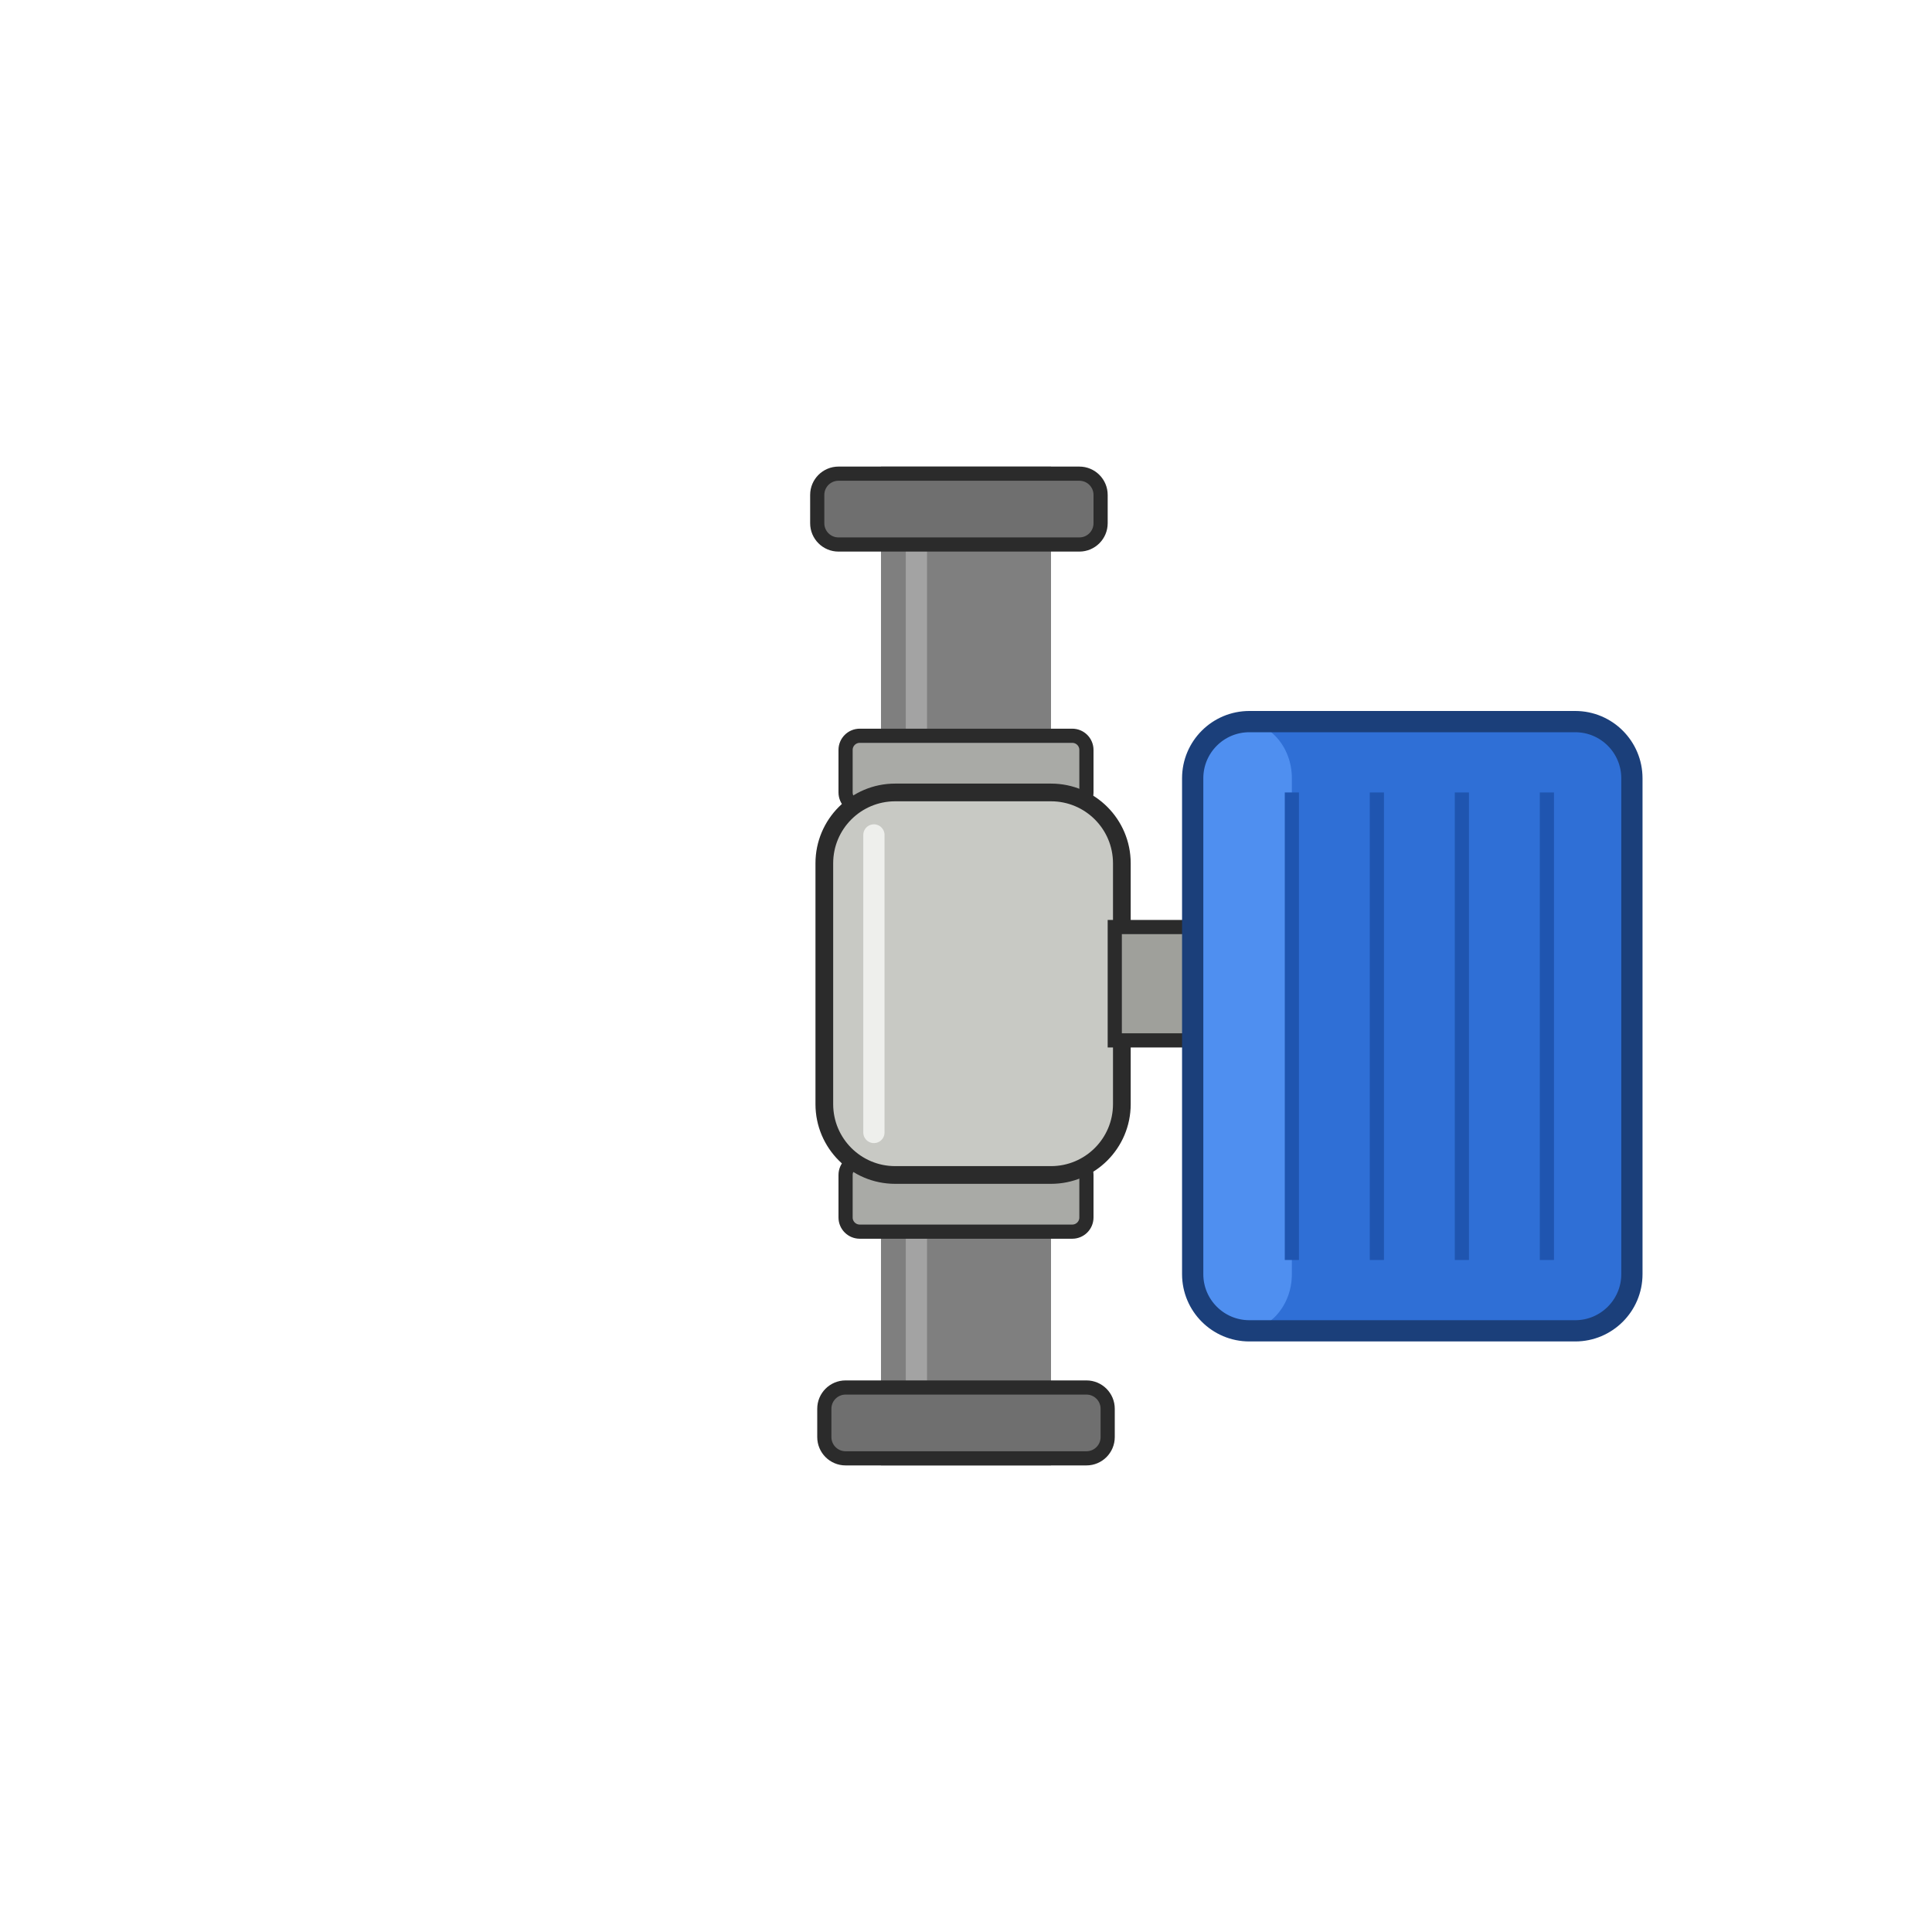
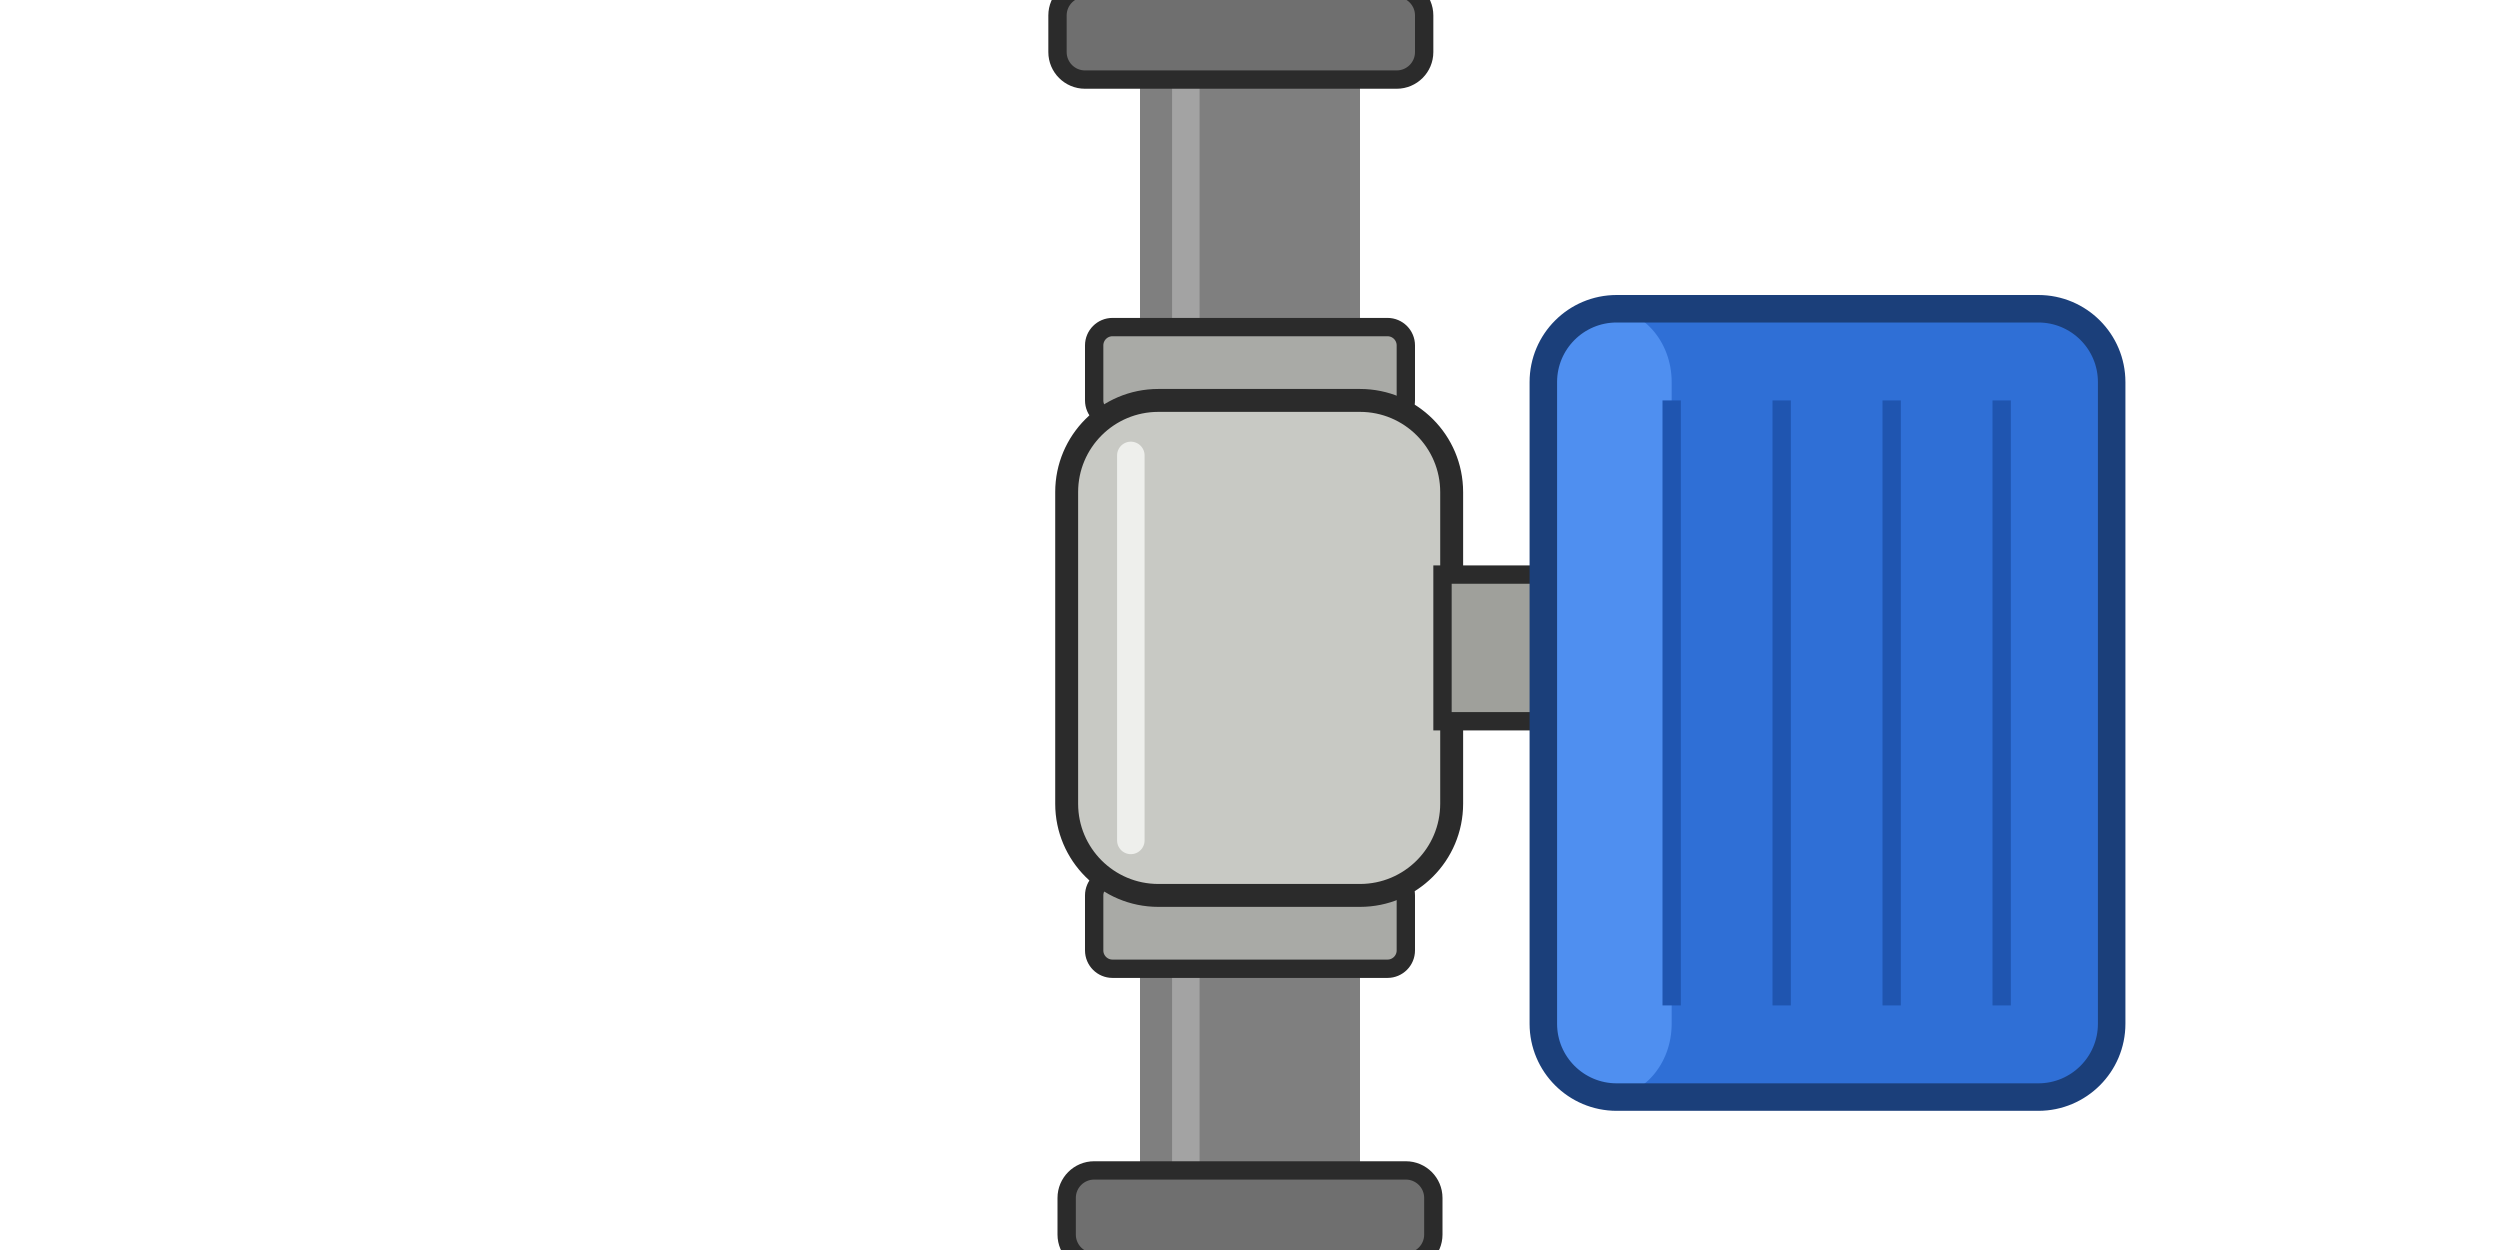
- <svg xmlns="http://www.w3.org/2000/svg" viewBox="0 0 300 300" data-valve-standard="1">
+ <svg xmlns="http://www.w3.org/2000/svg" viewBox="0 75 300 150" data-valve-standard="1">
  <g transform="translate(125.8 72.45) scale(1.1)">
    <rect x="10" y="0" width="24" height="141" fill="#7f7f7f" />
    <path d="M15 2 V139" stroke="#a3a3a3" stroke-width="3" />
    <rect x="1" y="1" width="40" height="10" rx="3" fill="#6f6f6f" stroke="#2b2b2b" stroke-width="2" />
    <rect x="2" y="130" width="40" height="10" rx="3" fill="#6f6f6f" stroke="#2b2b2b" stroke-width="2" />
    <rect x="5" y="38" width="34" height="10" rx="2" fill="#a9aaa6" stroke="#2b2b2b" stroke-width="2" />
    <rect x="5" y="98" width="34" height="10" rx="2" fill="#a9aaa6" stroke="#2b2b2b" stroke-width="2" />
    <rect x="2" y="46" width="42" height="54" rx="10" fill="#c8c9c4" stroke="#2b2b2b" stroke-width="2.5" />
    <path d="M9 52 V94" stroke="#eeefec" stroke-width="3" stroke-linecap="round" />
    <rect x="43" y="65" width="12" height="16" fill="#9fa09b" stroke="#2b2b2b" stroke-width="2" />
    <rect x="54" y="36" width="62" height="86" rx="8" fill="#2f6fd6" />
    <rect x="54" y="36" width="14" height="86" rx="8" fill="#4f8ff0" />
    <path d="M68 46 V112" stroke="#1f55b0" stroke-width="2" />
    <path d="M80 46 V112" stroke="#1f55b0" stroke-width="2" />
    <path d="M92 46 V112" stroke="#1f55b0" stroke-width="2" />
    <path d="M104 46 V112" stroke="#1f55b0" stroke-width="2" />
    <rect x="54" y="36" width="62" height="86" rx="8" fill="none" stroke="#1b3f7a" stroke-width="3" />
  </g>
</svg>
